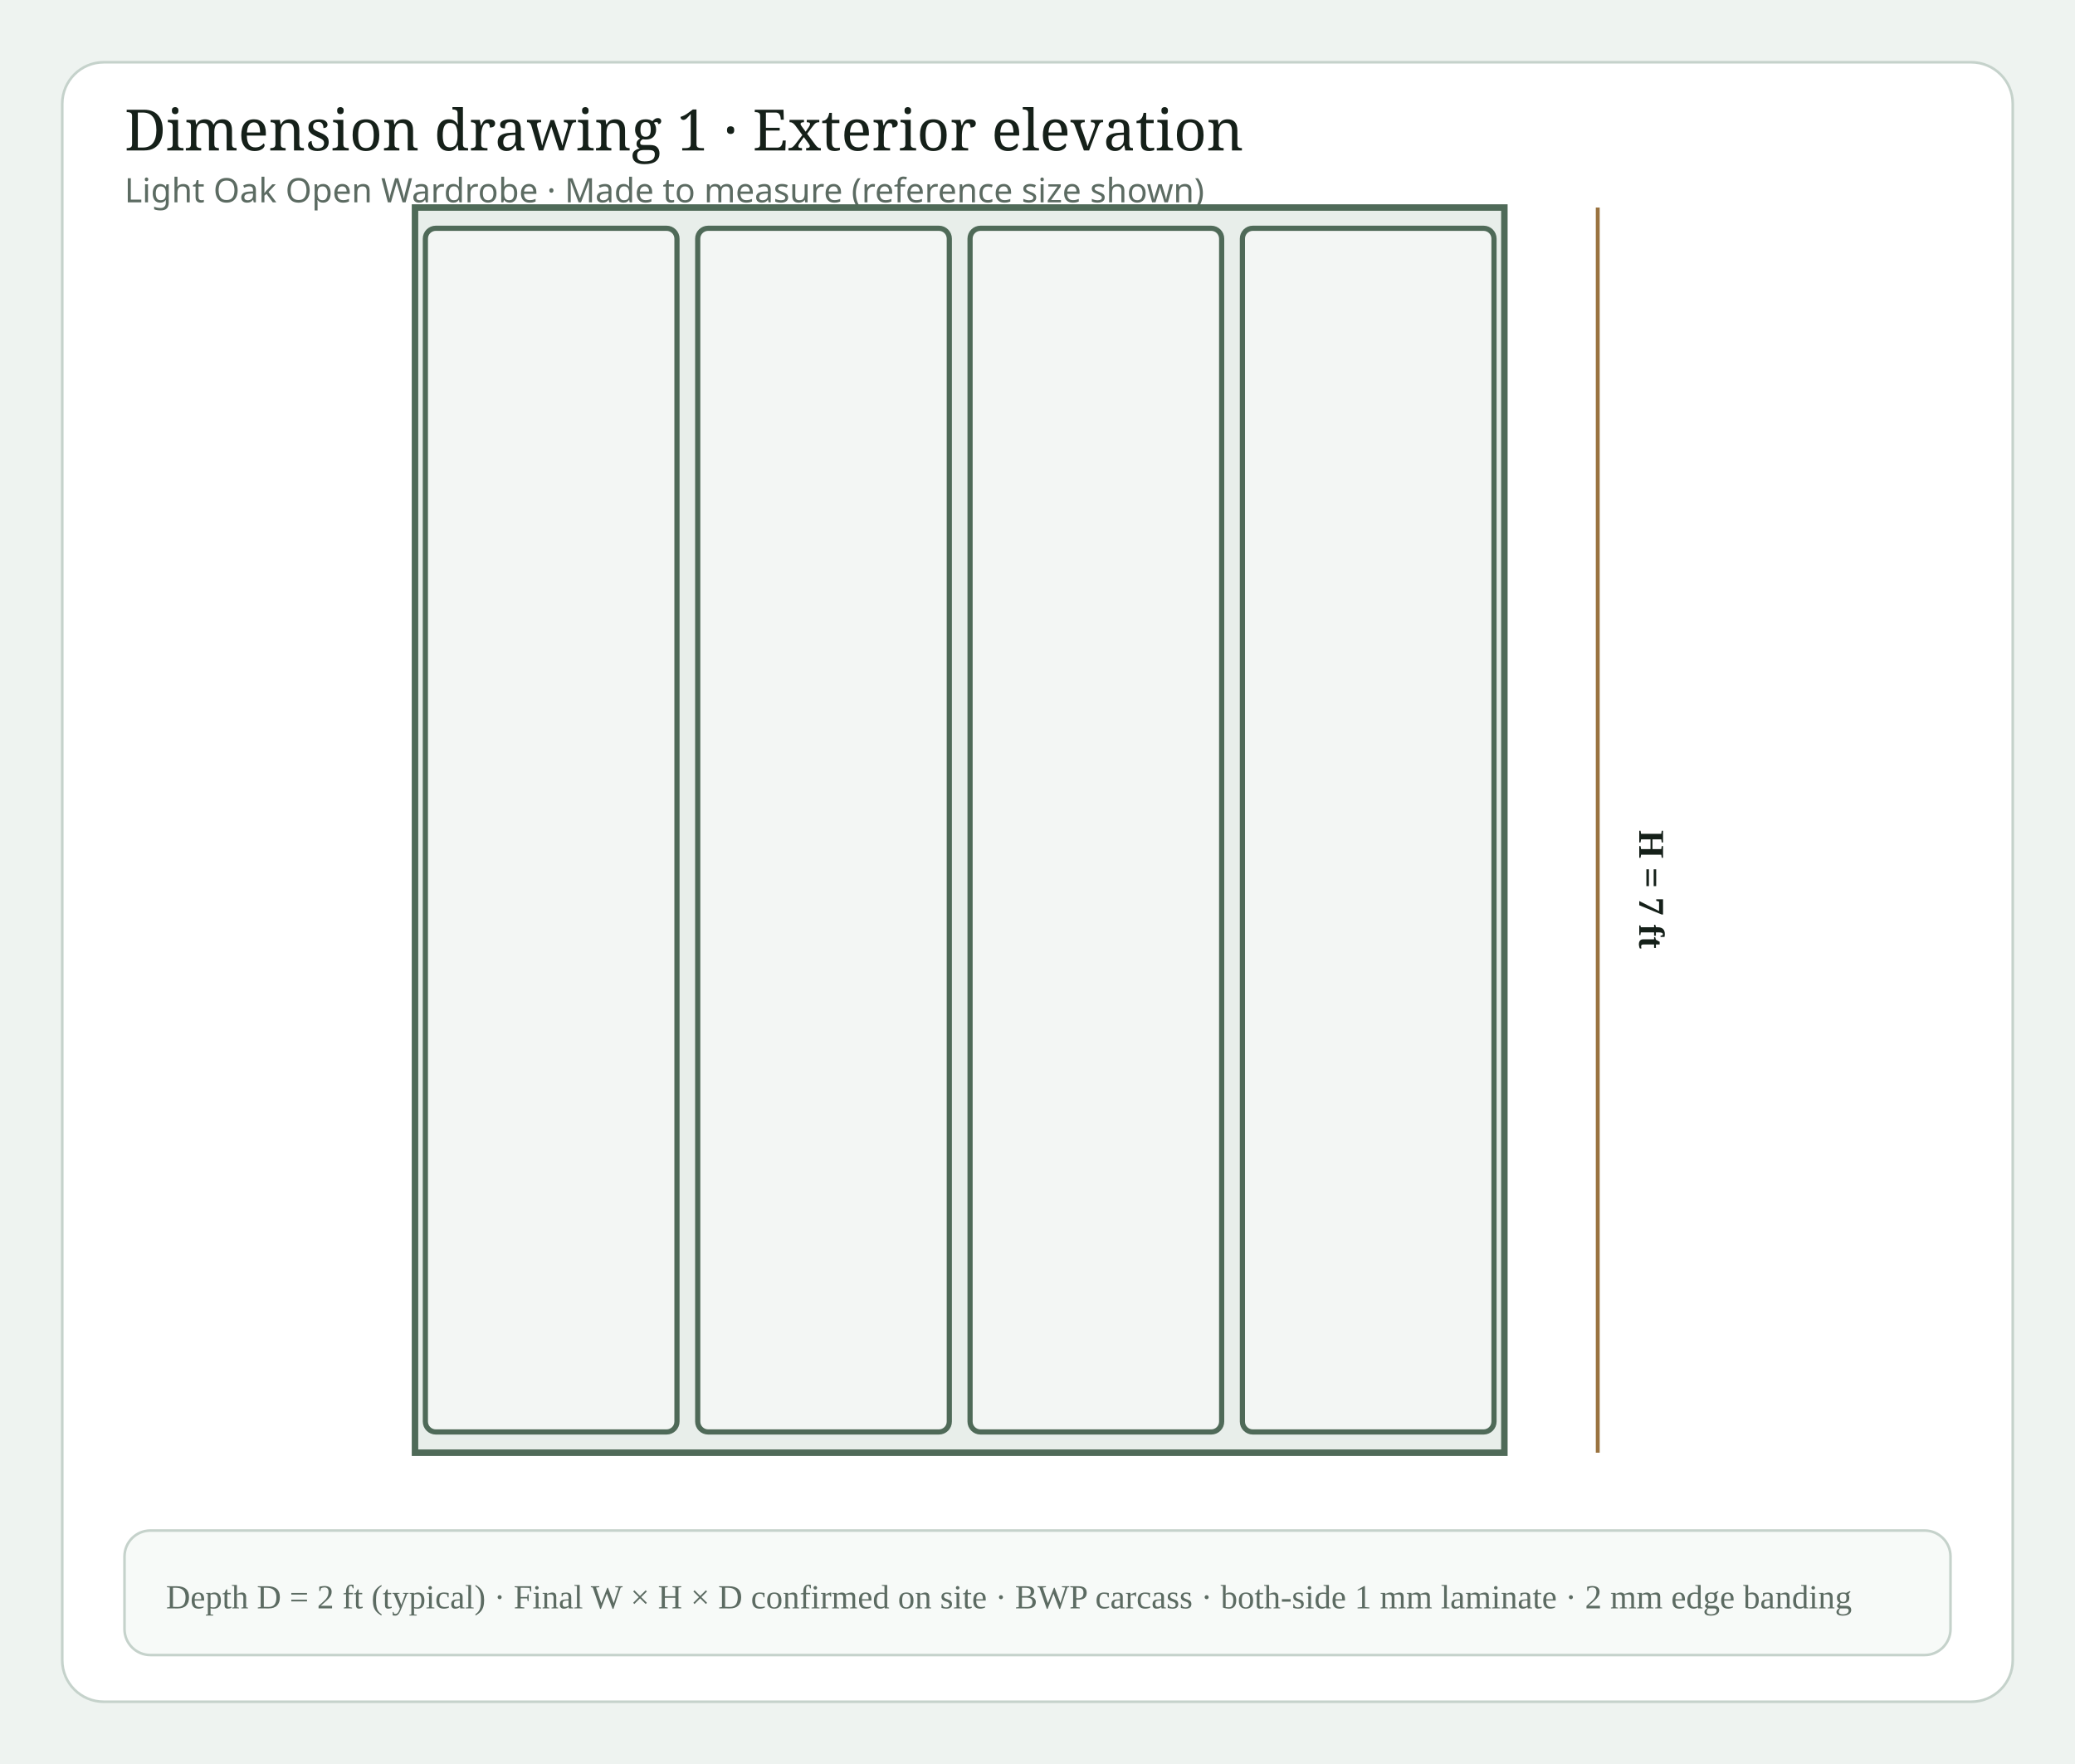
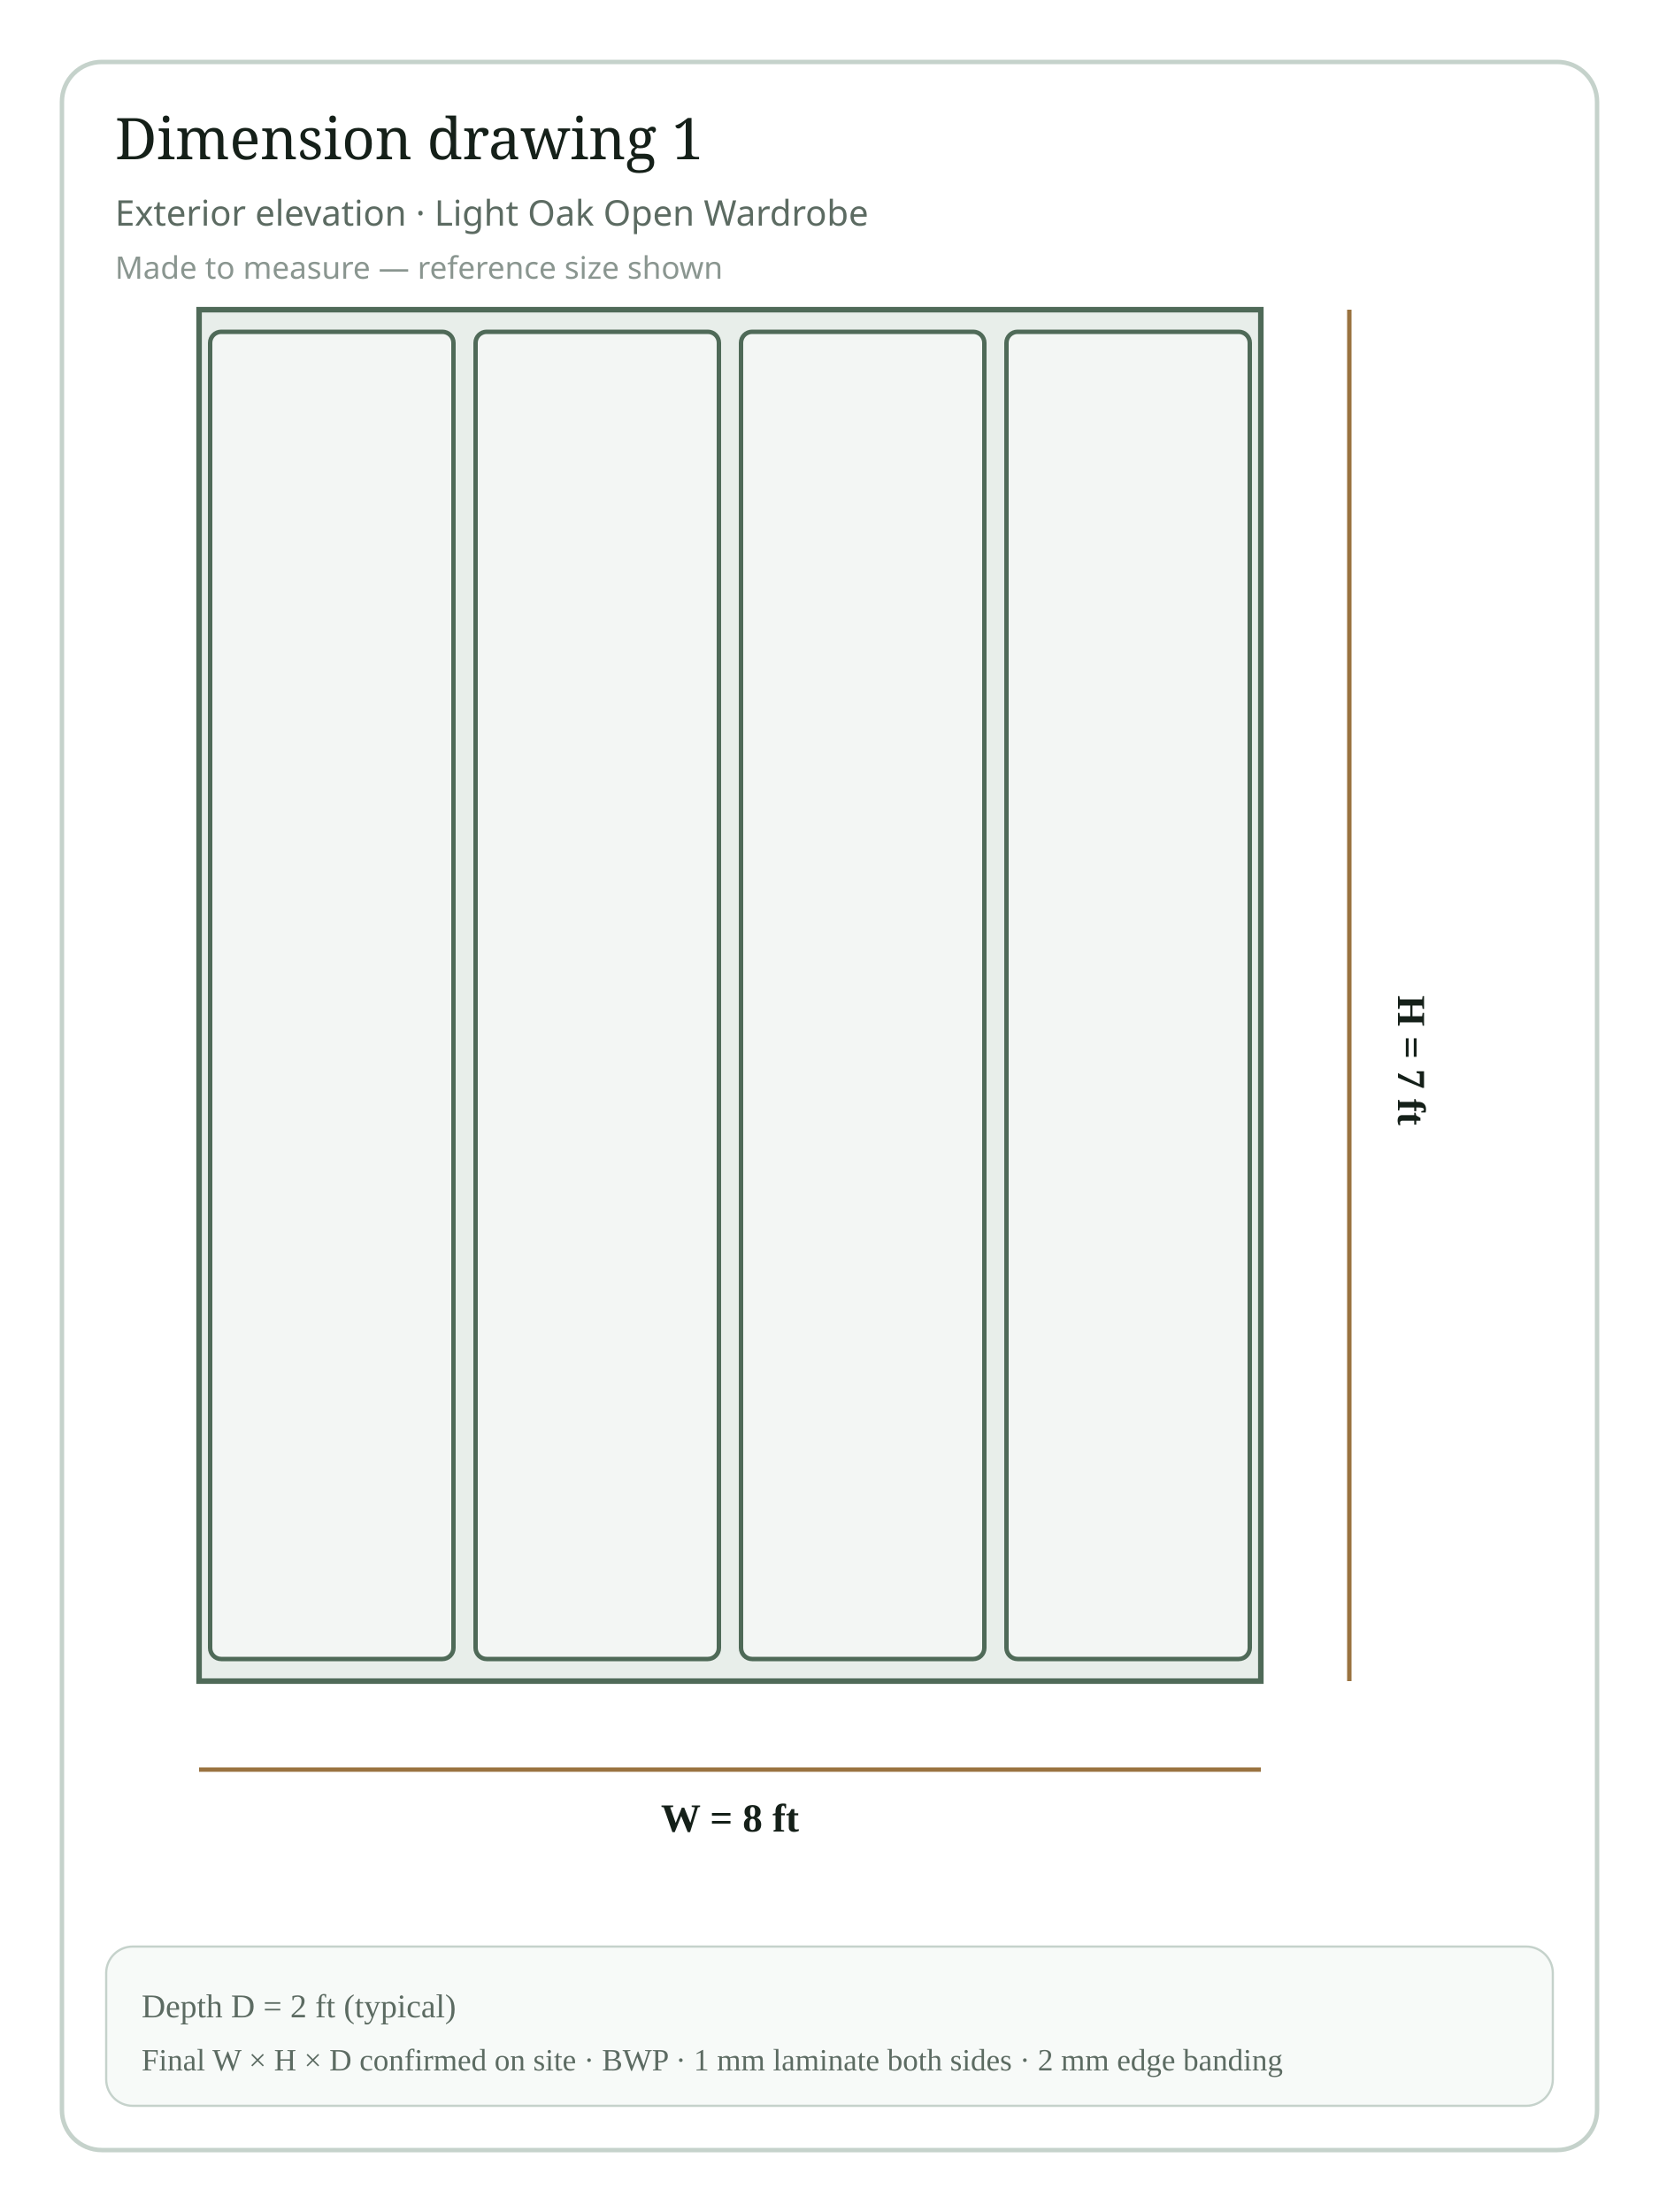
- <svg xmlns="http://www.w3.org/2000/svg" viewBox="0 0 800 680" role="img">
-   <rect width="800" height="680" fill="#eef3f0" />
-   <rect x="24" y="24" width="752" height="632" rx="16" fill="#fff" stroke="#c5d2cb" />
-   <text x="48" y="58" font-family="Georgia, serif" font-size="22" fill="#152019">Dimension drawing 1 · Exterior elevation</text>
-   <text x="48" y="78" font-family="system-ui,sans-serif" font-size="13" fill="#5c6b62">Light Oak Open Wardrobe · Made to measure (reference size shown)</text>
-   <rect x="160" y="80" width="420" height="480" fill="#e8eeea" stroke="#4f6a58" stroke-width="2.5" />
-   <rect x="164" y="88" width="97" height="464" rx="4" fill="#f3f6f4" stroke="#4f6a58" stroke-width="2" />
-   <rect x="269" y="88" width="97" height="464" rx="4" fill="#f3f6f4" stroke="#4f6a58" stroke-width="2" />
-   <rect x="374" y="88" width="97" height="464" rx="4" fill="#f3f6f4" stroke="#4f6a58" stroke-width="2" />
-   <rect x="479" y="88" width="97" height="464" rx="4" fill="#f3f6f4" stroke="#4f6a58" stroke-width="2" />
-   <line x1="160" y1="596" x2="580" y2="596" stroke="#9a7340" stroke-width="1.5" marker-start="url(#m)" marker-end="url(#m)" />
-   <text x="370" y="618" text-anchor="middle" font-size="14" font-weight="700" fill="#152019">W = 8 ft</text>
-   <line x1="616" y1="80" x2="616" y2="560" stroke="#9a7340" stroke-width="1.5" />
-   <text x="632" y="320" font-size="14" font-weight="700" fill="#152019" transform="rotate(90 632 320)">H = 7 ft</text>
-   <rect x="48" y="590" width="704" height="48" rx="10" fill="#f7faf8" stroke="#c5d2cb" />
-   <text x="64" y="620" font-size="13" fill="#5c6b62">Depth D = 2 ft (typical) · Final W × H × D confirmed on site · BWP carcass · both-side 1 mm laminate · 2 mm edge banding</text>
-   <defs>
-     <marker id="m" markerWidth="6" markerHeight="6" refX="3" refY="3" orient="auto">
-       <circle cx="3" cy="3" r="2" fill="#9a7340" />
-     </marker>
-   </defs>
+ <svg xmlns="http://www.w3.org/2000/svg" viewBox="0 0 750 1000" width="750" height="1000" preserveAspectRatio="xMidYMid meet" role="img">
+   <rect width="750" height="1000" fill="#ffffff" />
+   <rect x="28" y="28" width="694" height="944" rx="18" fill="#fff" stroke="#c5d2cb" stroke-width="2" />
+   <text x="52" y="72" font-family="Georgia, serif" font-size="26" fill="#152019">Dimension drawing 1</text>
+   <text x="52" y="102" font-family="system-ui,sans-serif" font-size="16" fill="#5c6b62">Exterior elevation · Light Oak Open Wardrobe</text>
+   <text x="52" y="126" font-family="system-ui,sans-serif" font-size="14" fill="#8a9690">Made to measure — reference size shown</text>
+   <rect x="90" y="140" width="480" height="620" fill="#e8eeea" stroke="#4f6a58" stroke-width="2.5" />
+   <rect x="95" y="150" width="110" height="600" rx="5" fill="#f3f6f4" stroke="#4f6a58" stroke-width="2" />
+   <rect x="215" y="150" width="110" height="600" rx="5" fill="#f3f6f4" stroke="#4f6a58" stroke-width="2" />
+   <rect x="335" y="150" width="110" height="600" rx="5" fill="#f3f6f4" stroke="#4f6a58" stroke-width="2" />
+   <rect x="455" y="150" width="110" height="600" rx="5" fill="#f3f6f4" stroke="#4f6a58" stroke-width="2" />
+   <line x1="90" y1="800" x2="570" y2="800" stroke="#9a7340" stroke-width="2" />
+   <text x="330" y="828" text-anchor="middle" font-size="18" font-weight="700" fill="#152019">W = 8 ft</text>
+   <line x1="610" y1="140" x2="610" y2="760" stroke="#9a7340" stroke-width="2" />
+   <text x="632" y="450" font-size="18" font-weight="700" fill="#152019" transform="rotate(90 632 450)">H = 7 ft</text>
+   <rect x="48" y="880" width="654" height="72" rx="12" fill="#f7faf8" stroke="#c5d2cb" />
+   <text x="64" y="912" font-size="15" fill="#5c6b62">Depth D = 2 ft (typical)</text>
+   <text x="64" y="936" font-size="14" fill="#5c6b62">Final W × H × D confirmed on site · BWP · 1 mm laminate both sides · 2 mm edge banding</text>
</svg>
